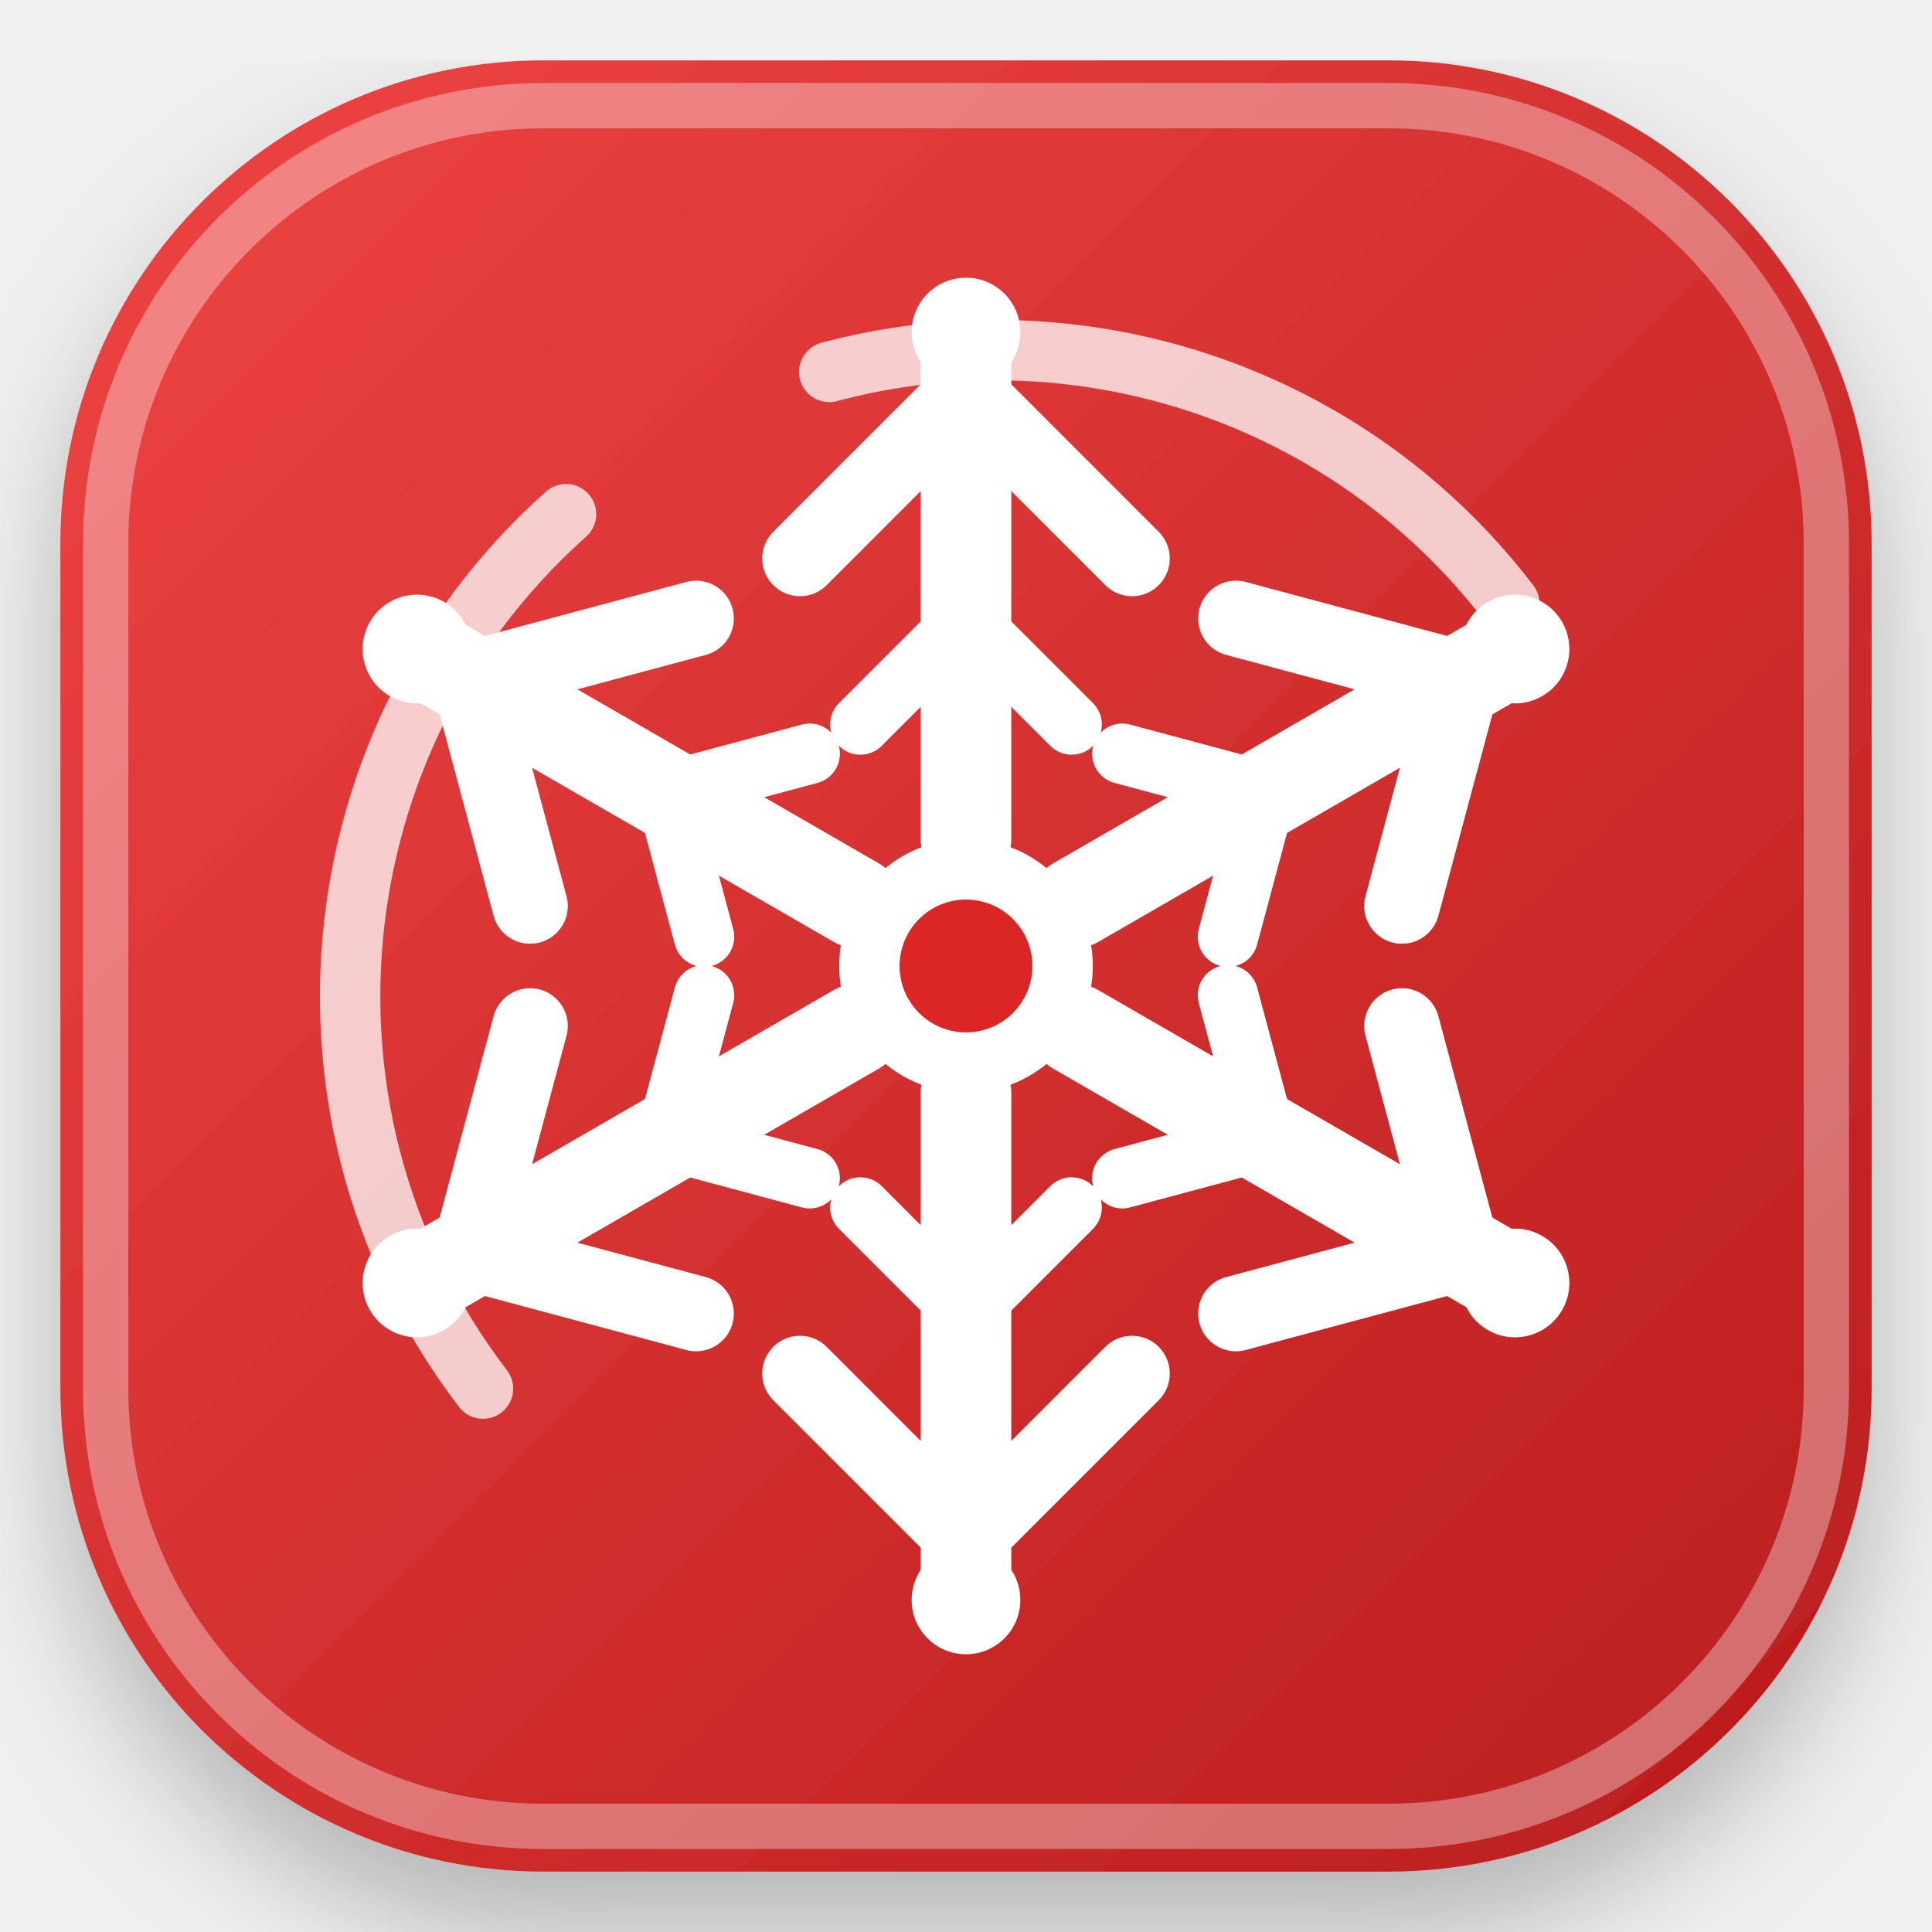
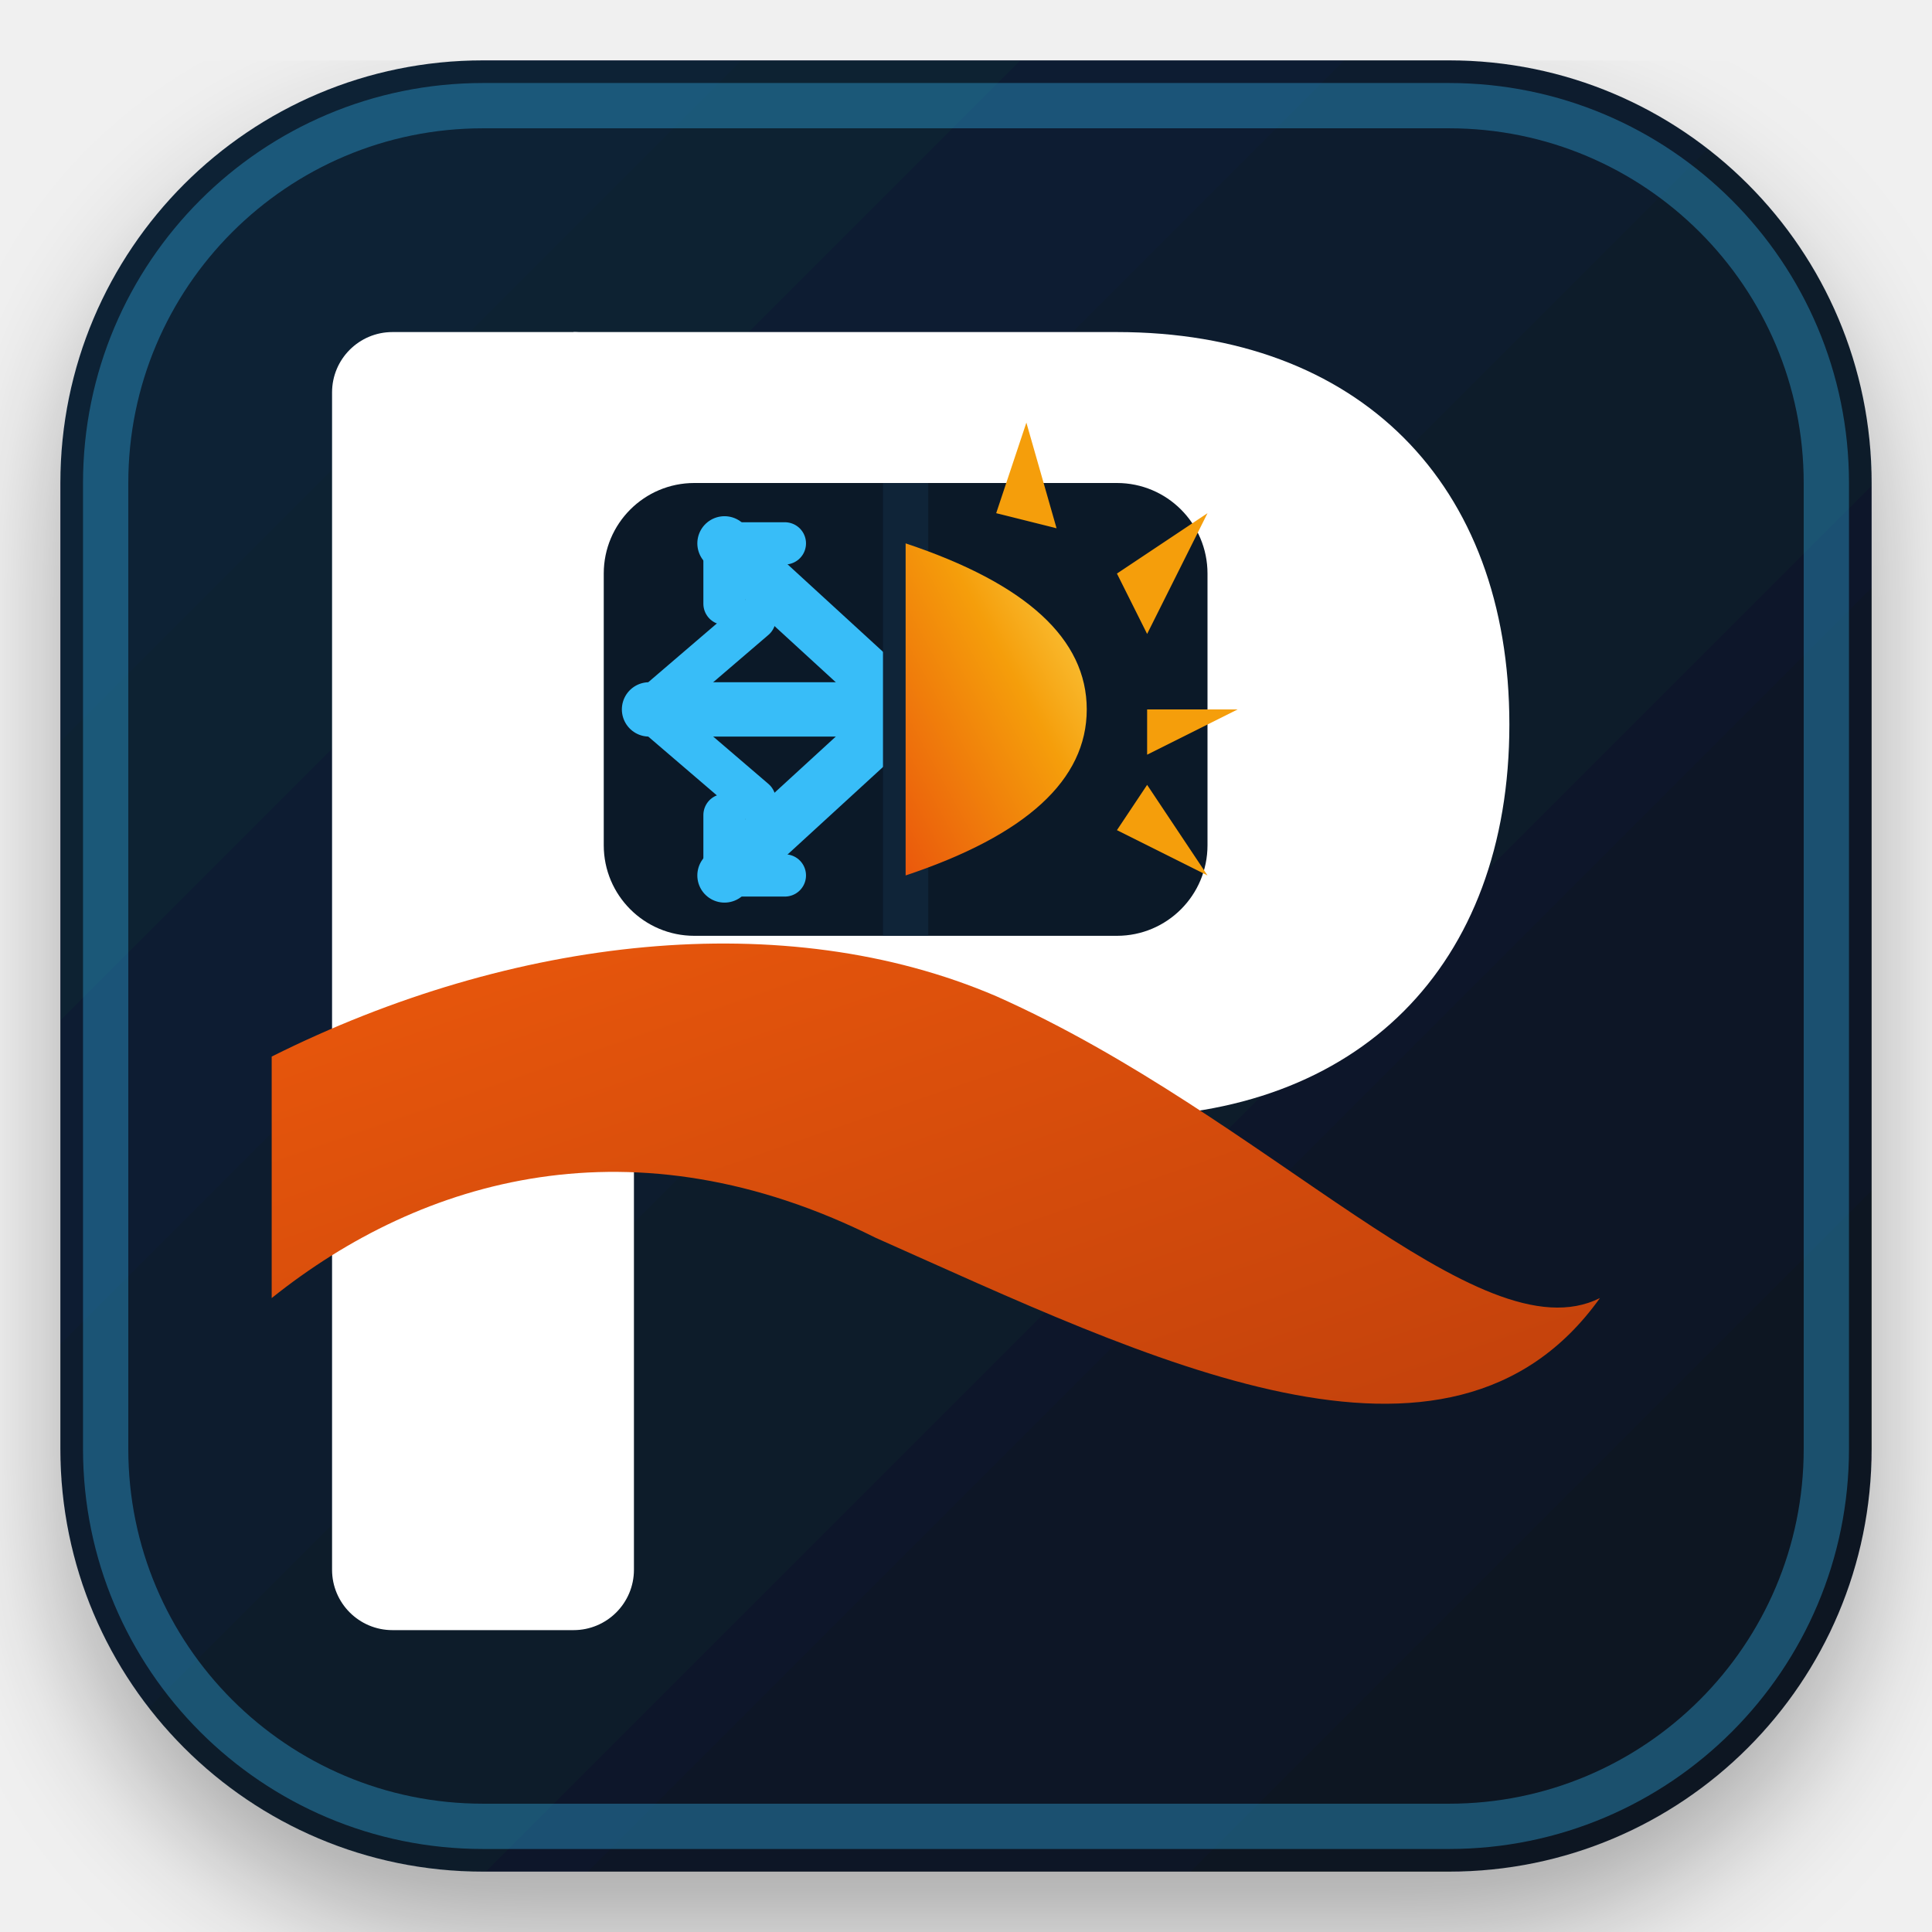
<svg xmlns="http://www.w3.org/2000/svg" viewBox="0 0 64 64" width="100%" height="100%">
  <defs>
-     <linearGradient id="redGrad" x1="0%" y1="0%" x2="100%" y2="100%">
-       <stop offset="0%" stop-color="#ef4444" />
-       <stop offset="100%" stop-color="#b91c1c" />
+     <linearGradient id="bgGrad" x1="0%" y1="0%" x2="100%" y2="100%">
+       <stop offset="0%" stop-color="#0F2438" />
+       <stop offset="100%" stop-color="#071320" />
    </linearGradient>
-     <filter id="subtleDrop" x="-10%" y="-10%" width="120%" height="125%">
-       <feDropShadow dx="0" dy="2" stdDeviation="2" flood-color="#000000" flood-opacity="0.25" />
+     <linearGradient id="waveGrad" x1="0%" y1="0%" x2="100%" y2="100%">
+       <stop offset="0%" stop-color="#EA580C" />
+       <stop offset="100%" stop-color="#C2410C" />
+     </linearGradient>
+     <linearGradient id="favSunGrad" x1="0%" y1="100%" x2="100%" y2="0%">
+       <stop offset="0%" stop-color="#EA580C" />
+       <stop offset="60%" stop-color="#F59E0B" />
+       <stop offset="100%" stop-color="#FCD34D" />
+     </linearGradient>
+     <filter id="shadow" x="-10%" y="-10%" width="120%" height="125%">
+       <feDropShadow dx="0" dy="2" stdDeviation="2" flood-color="#000000" flood-opacity="0.3" />
    </filter>
  </defs>
-   <rect x="2" y="2" width="60" height="60" rx="16" fill="url(#redGrad)" filter="url(#subtleDrop)" />
-   <rect x="3.5" y="3.5" width="57" height="57" rx="14.5" fill="none" stroke="#FFFFFF" stroke-opacity="0.35" stroke-width="1.5" />
-   <g transform="translate(32, 32)">
-     <circle r="4.2" fill="#FFFFFF" />
-     <circle r="2.2" fill="#dc2626" />
-     <g>
-       <line x1="0" y1="-4.2" x2="0" y2="-21" stroke="#FFFFFF" stroke-width="3" stroke-linecap="round" />
-       <path d="M-5.5 -13.5 L0 -19 L5.5 -13.5" fill="none" stroke="#FFFFFF" stroke-width="2.5" stroke-linecap="round" stroke-linejoin="round" />
-       <circle cx="0" cy="-21" r="1.8" fill="#FFFFFF" />
-       <path d="M-3.5 -8 L0 -11.5 L3.5 -8" fill="none" stroke="#FFFFFF" stroke-width="2" stroke-linecap="round" stroke-linejoin="round" />
+   <rect x="2" y="2" width="60" height="60" rx="14" fill="url(#bgGrad)" filter="url(#shadow)" />
+   <rect x="3.5" y="3.5" width="57" height="57" rx="12.5" fill="none" stroke="#38BDF8" stroke-opacity="0.35" stroke-width="1.5" />
+   <g id="letterP" transform="translate(11, 8)">
+     <rect x="0" y="3" width="10" height="43" rx="2" fill="#FFFFFF" />
+     <path d="M 8,3 L 26,3 C 34,3 39,8 39,16 C 39,24 34,29 26,29 L 8,29 Z" fill="#FFFFFF" />
+     <rect x="9" y="8" width="20" height="15" rx="3" fill="#0B1928" />
+     <g id="favSnowflake" stroke="#38BDF8" stroke-linecap="round" stroke-linejoin="round">
+       <line x1="19" y1="15.5" x2="10.5" y2="15.5" stroke-width="1.8" />
+       <path d="M 14,12.5 L 10.5,15.5 L 14,18.5" fill="none" stroke-width="1.4" />
+       <line x1="19" y1="15.5" x2="13" y2="10" stroke-width="1.8" />
+       <line x1="15" y1="10" x2="13" y2="10" stroke-width="1.4" />
+       <line x1="13" y1="12" x2="13" y2="10" stroke-width="1.4" />
+       <line x1="19" y1="15.5" x2="13" y2="21" stroke-width="1.8" />
+       <line x1="15" y1="21" x2="13" y2="21" stroke-width="1.4" />
+       <line x1="13" y1="19" x2="13" y2="21" stroke-width="1.4" />
    </g>
-     <g transform="rotate(60)">
-       <line x1="0" y1="-4.2" x2="0" y2="-21" stroke="#FFFFFF" stroke-width="3" stroke-linecap="round" />
-       <path d="M-5.5 -13.5 L0 -19 L5.5 -13.5" fill="none" stroke="#FFFFFF" stroke-width="2.5" stroke-linecap="round" stroke-linejoin="round" />
-       <circle cx="0" cy="-21" r="1.8" fill="#FFFFFF" />
-       <path d="M-3.5 -8 L0 -11.5 L3.5 -8" fill="none" stroke="#FFFFFF" stroke-width="2" stroke-linecap="round" stroke-linejoin="round" />
+     <line x1="19" y1="8" x2="19" y2="23" stroke="#0F2438" stroke-width="1.5" />
+     <g id="favSun">
+       <path d="M 19,10 Q 25,12 25,15.5 Q 25,19 19,21 Z" fill="url(#favSunGrad)" />
+       <polygon points="26,11 29,9 27,13" fill="#F59E0B" />
+       <polygon points="27,15.5 30,15.5 27,17" fill="#F59E0B" />
+       <polygon points="26,19.5 29,21 27,18" fill="#F59E0B" />
+       <polygon points="22,9 23,6 24,9.5" fill="#F59E0B" />
    </g>
-     <g transform="rotate(120)">
-       <line x1="0" y1="-4.2" x2="0" y2="-21" stroke="#FFFFFF" stroke-width="3" stroke-linecap="round" />
-       <path d="M-5.5 -13.5 L0 -19 L5.5 -13.5" fill="none" stroke="#FFFFFF" stroke-width="2.5" stroke-linecap="round" stroke-linejoin="round" />
-       <circle cx="0" cy="-21" r="1.8" fill="#FFFFFF" />
-       <path d="M-3.5 -8 L0 -11.5 L3.5 -8" fill="none" stroke="#FFFFFF" stroke-width="2" stroke-linecap="round" stroke-linejoin="round" />
-     </g>
-     <g transform="rotate(180)">
-       <line x1="0" y1="-4.2" x2="0" y2="-21" stroke="#FFFFFF" stroke-width="3" stroke-linecap="round" />
-       <path d="M-5.5 -13.5 L0 -19 L5.5 -13.5" fill="none" stroke="#FFFFFF" stroke-width="2.5" stroke-linecap="round" stroke-linejoin="round" />
-       <circle cx="0" cy="-21" r="1.8" fill="#FFFFFF" />
-       <path d="M-3.5 -8 L0 -11.5 L3.5 -8" fill="none" stroke="#FFFFFF" stroke-width="2" stroke-linecap="round" stroke-linejoin="round" />
-     </g>
-     <g transform="rotate(240)">
-       <line x1="0" y1="-4.2" x2="0" y2="-21" stroke="#FFFFFF" stroke-width="3" stroke-linecap="round" />
-       <path d="M-5.5 -13.5 L0 -19 L5.5 -13.5" fill="none" stroke="#FFFFFF" stroke-width="2.5" stroke-linecap="round" stroke-linejoin="round" />
-       <circle cx="0" cy="-21" r="1.8" fill="#FFFFFF" />
-       <path d="M-3.5 -8 L0 -11.5 L3.5 -8" fill="none" stroke="#FFFFFF" stroke-width="2" stroke-linecap="round" stroke-linejoin="round" />
-     </g>
-     <g transform="rotate(300)">
-       <line x1="0" y1="-4.2" x2="0" y2="-21" stroke="#FFFFFF" stroke-width="3" stroke-linecap="round" />
-       <path d="M-5.5 -13.5 L0 -19 L5.5 -13.5" fill="none" stroke="#FFFFFF" stroke-width="2.5" stroke-linecap="round" stroke-linejoin="round" />
-       <circle cx="0" cy="-21" r="1.8" fill="#FFFFFF" />
-       <path d="M-3.5 -8 L0 -11.5 L3.5 -8" fill="none" stroke="#FFFFFF" stroke-width="2" stroke-linecap="round" stroke-linejoin="round" />
-     </g>
-     <path d="M -16 14 A 20 20 0 0 1 18 -12" fill="none" stroke="#FFFFFF" stroke-width="2" stroke-linecap="round" stroke-dasharray="32 10" opacity="0.75" />
+     <path d="M -2,27 C 6,23 15,22 22,25 C 31,29 38,37 42,35 C 37,42 27,37 18,33 C 10,29 3,31 -2,35 Z" fill="url(#waveGrad)" />
  </g>
</svg>
